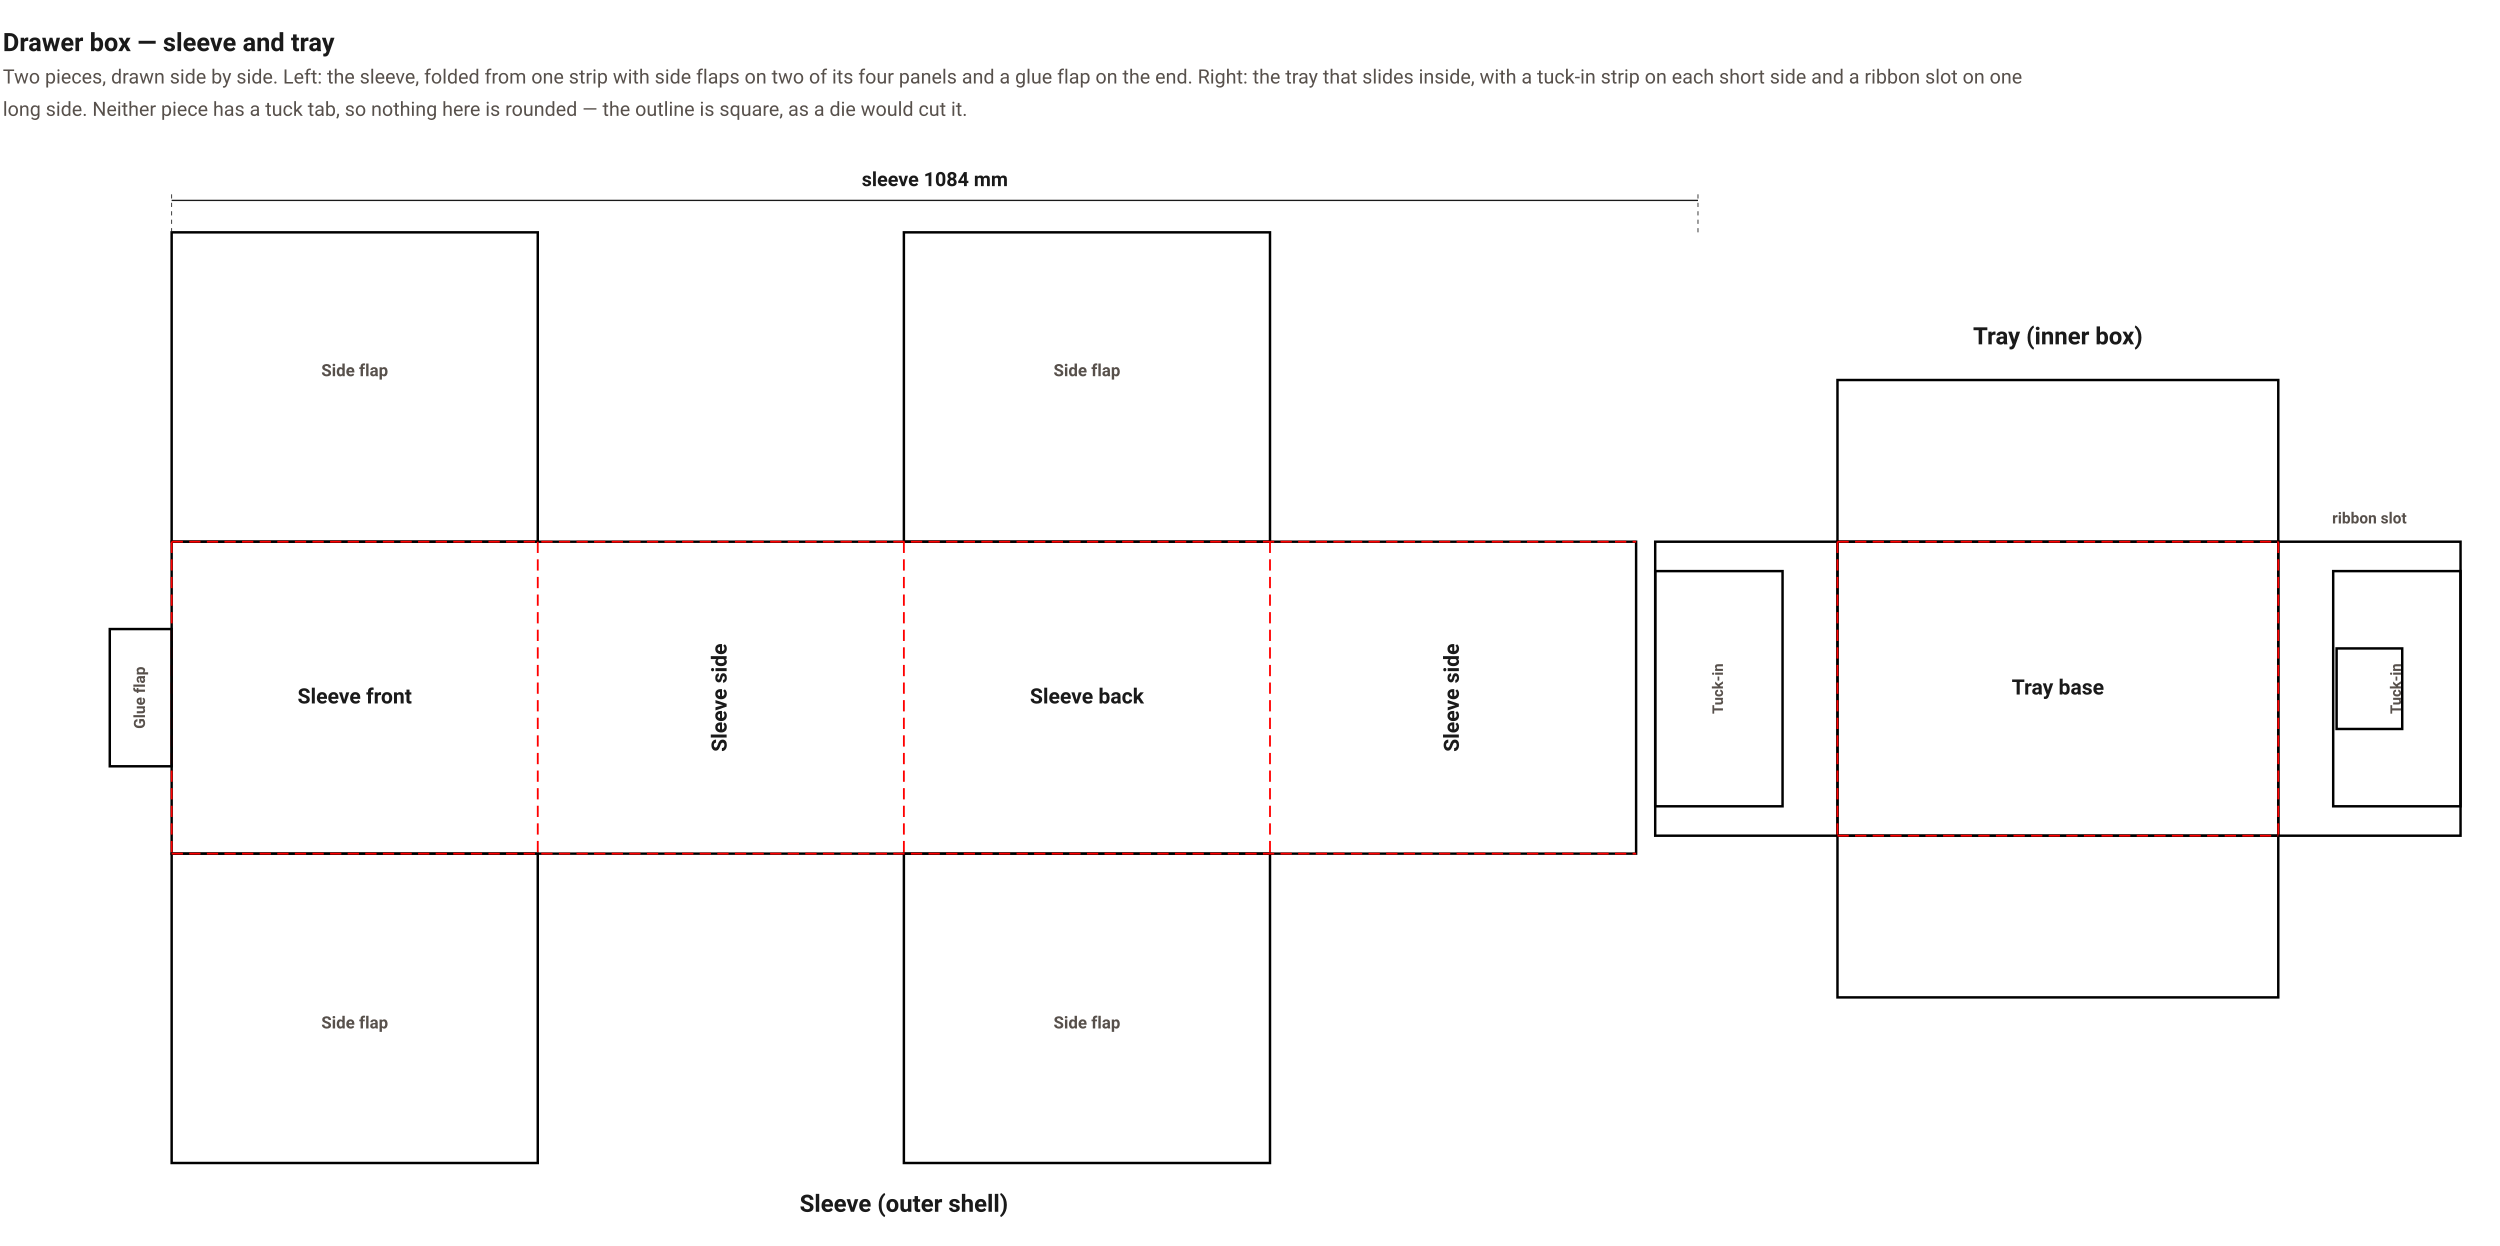
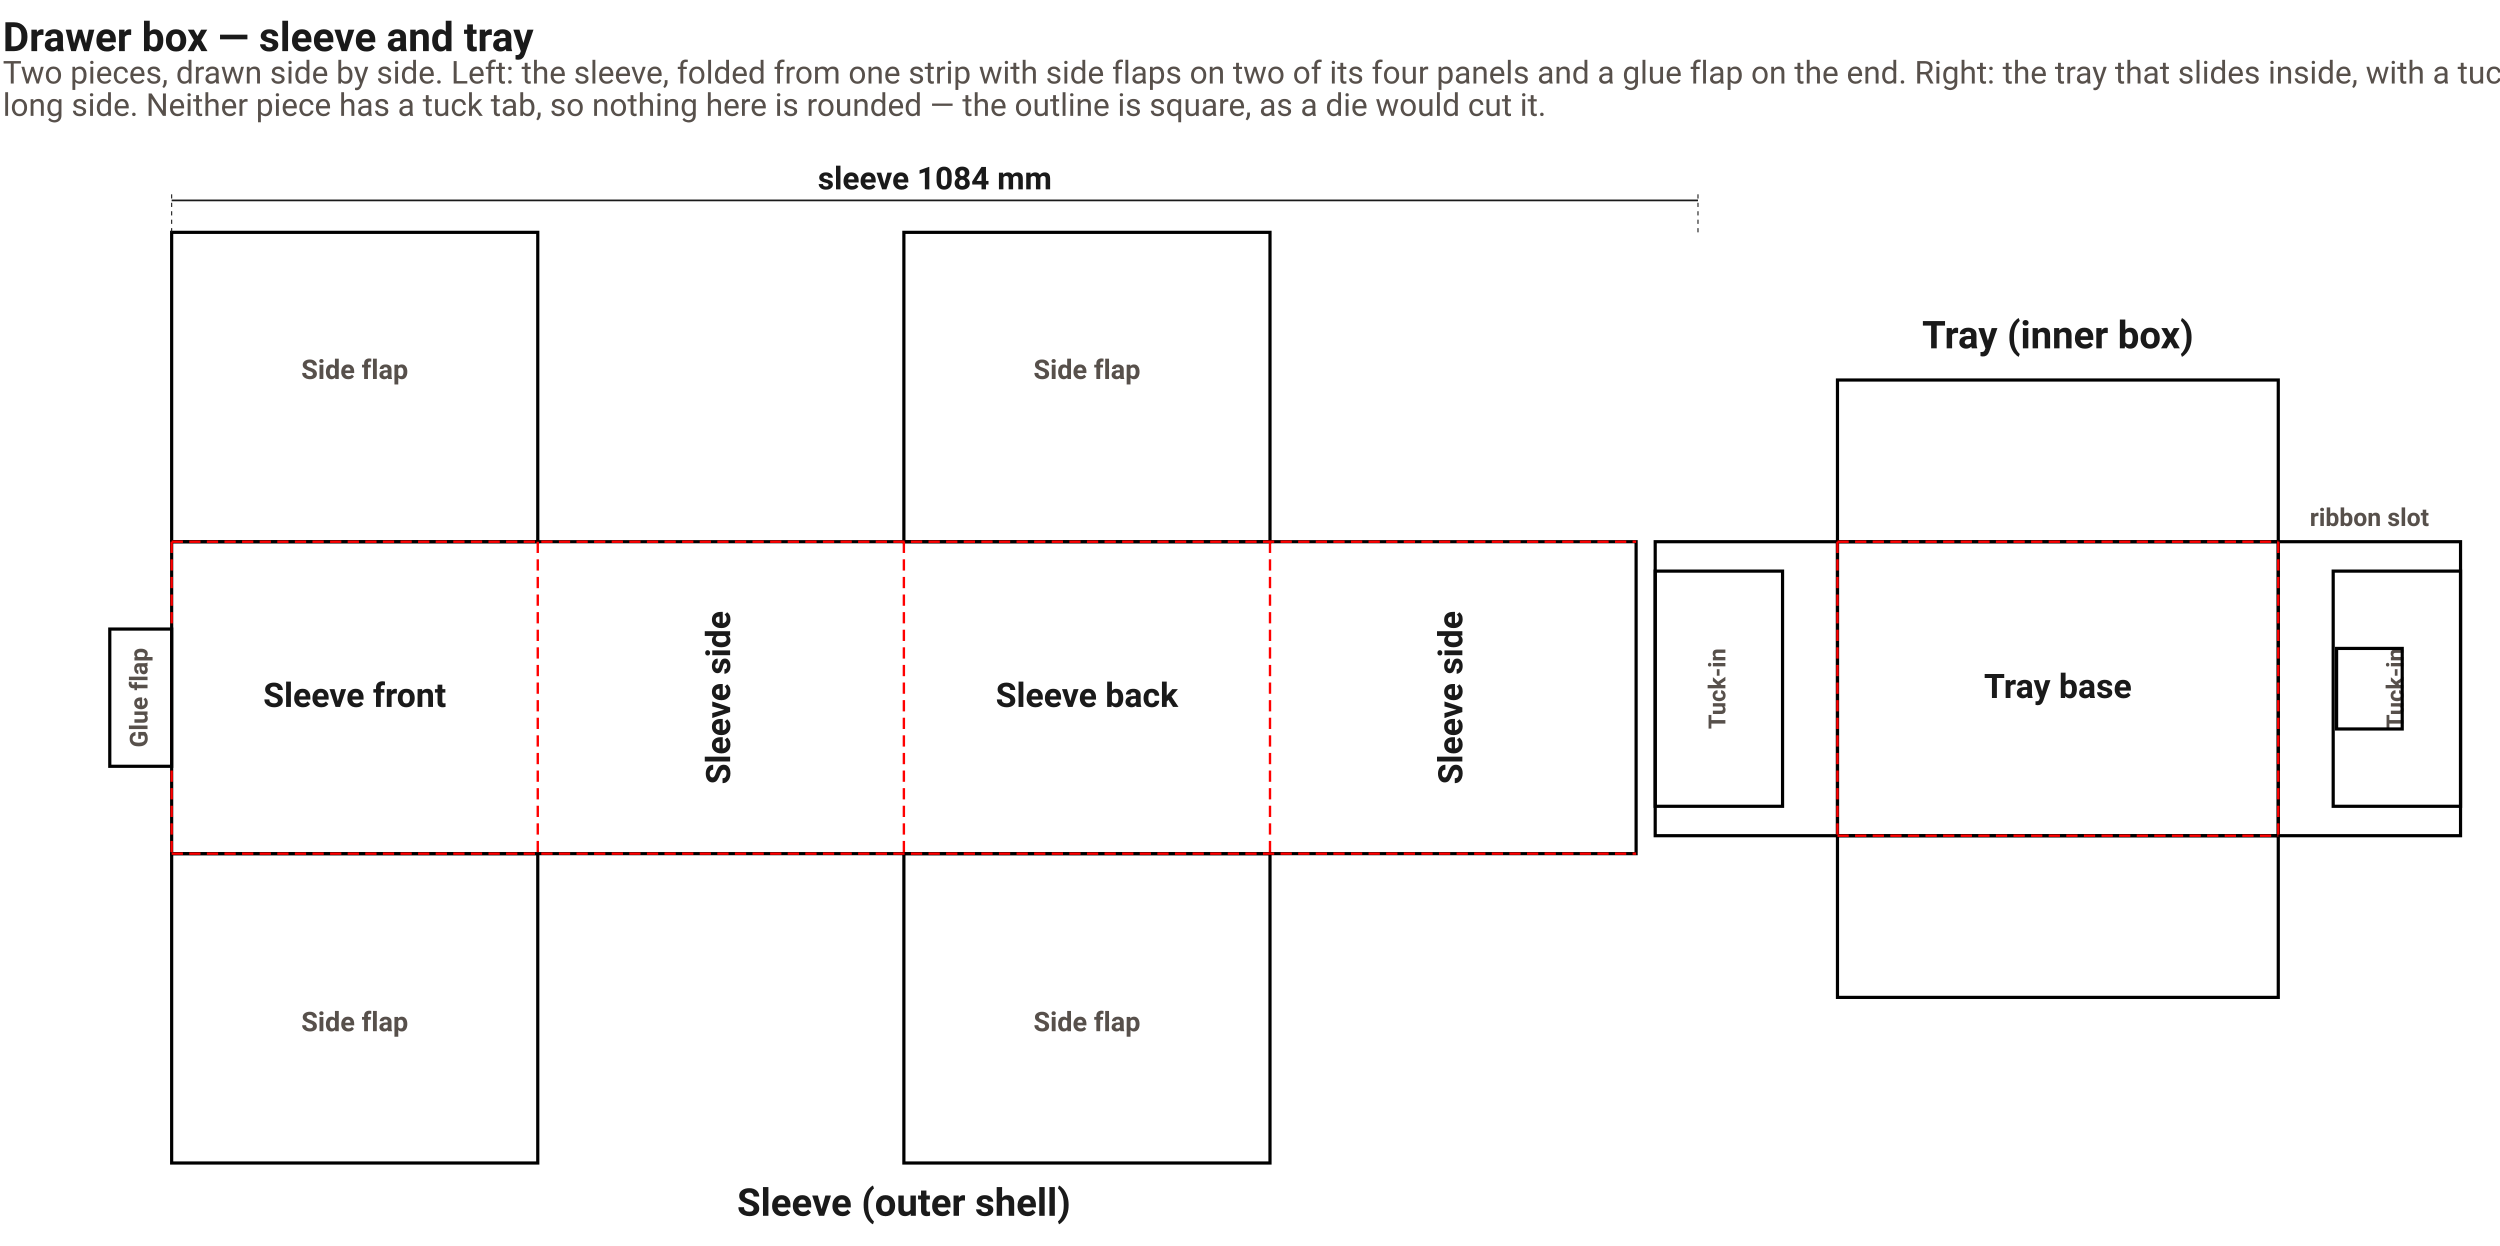
<svg xmlns="http://www.w3.org/2000/svg" viewBox="-121.9 -384.4 1775.4 883.6" width="1775" height="884" role="img" aria-labelledby="tdrawer ddrawer">
  <g>
-     <path d="M0.00,0.00 L1040.00,0.00 L1040.00,221.52 L0.00,221.52 L0.00,0.00 Z" fill="none" stroke="#000000" stroke-width="1.75" stroke-linejoin="miter" />
-     <path d="M0.00,221.52 L260.00,221.52 L260.00,441.22 L0.00,441.22 L0.00,221.52 Z" fill="none" stroke="#000000" stroke-width="1.75" stroke-linejoin="miter" />
-     <path d="M0.00,-219.70 L260.00,-219.70 L260.00,0.00 L0.00,0.00 L0.00,-219.70 Z" fill="none" stroke="#000000" stroke-width="1.75" stroke-linejoin="miter" />
-     <path d="M520.00,221.52 L780.00,221.52 L780.00,441.22 L520.00,441.22 L520.00,221.52 Z" fill="none" stroke="#000000" stroke-width="1.75" stroke-linejoin="miter" />
-     <path d="M520.00,-219.70 L780.00,-219.70 L780.00,0.00 L520.00,0.00 L520.00,-219.70 Z" fill="none" stroke="#000000" stroke-width="1.75" stroke-linejoin="miter" />
-     <line x1="260.00" y1="0.00" x2="260.00" y2="221.52" stroke="#FF0000" stroke-width="1.3" stroke-dasharray="8 4.5" />
-     <line x1="520.00" y1="0.00" x2="520.00" y2="221.52" stroke="#FF0000" stroke-width="1.3" stroke-dasharray="8 4.5" />
-     <line x1="780.00" y1="0.00" x2="780.00" y2="221.52" stroke="#FF0000" stroke-width="1.3" stroke-dasharray="8 4.5" />
-     <line x1="0.00" y1="221.52" x2="1040.00" y2="221.52" stroke="#FF0000" stroke-width="1.3" stroke-dasharray="8 4.5" />
-     <line x1="0.00" y1="0.00" x2="1040.00" y2="0.00" stroke="#FF0000" stroke-width="1.3" stroke-dasharray="8 4.5" />
-     <line x1="0.00" y1="0.00" x2="0.00" y2="221.52" stroke="#FF0000" stroke-width="1.3" stroke-dasharray="8 4.5" />
-     <path d="M-43.94,62.03 L0.00,62.03 L0.00,159.49 L-43.94,159.49 L-43.94,62.03 Z" fill="none" stroke="#000000" stroke-width="1.75" stroke-linejoin="miter" />
-     <text x="130.00" y="110.76" font-family="ui-sans-serif,system-ui,-apple-system,'Segoe UI',Roboto,'Helvetica Neue',Arial,sans-serif" font-size="15" font-weight="600" fill="#1A1A1A" text-anchor="middle" dominant-baseline="middle">Sleeve front</text>
-     <text x="390.00" y="110.76" transform="rotate(-90 390.00 110.76)" font-family="ui-sans-serif,system-ui,-apple-system,'Segoe UI',Roboto,'Helvetica Neue',Arial,sans-serif" font-size="15" font-weight="600" fill="#1A1A1A" text-anchor="middle" dominant-baseline="middle">Sleeve side</text>
-     <text x="650.00" y="110.76" font-family="ui-sans-serif,system-ui,-apple-system,'Segoe UI',Roboto,'Helvetica Neue',Arial,sans-serif" font-size="15" font-weight="600" fill="#1A1A1A" text-anchor="middle" dominant-baseline="middle">Sleeve back</text>
-     <text x="910.00" y="110.76" transform="rotate(-90 910.00 110.76)" font-family="ui-sans-serif,system-ui,-apple-system,'Segoe UI',Roboto,'Helvetica Neue',Arial,sans-serif" font-size="15" font-weight="600" fill="#1A1A1A" text-anchor="middle" dominant-baseline="middle">Sleeve side</text>
-     <text x="130.00" y="342.36" font-family="ui-sans-serif,system-ui,-apple-system,'Segoe UI',Roboto,'Helvetica Neue',Arial,sans-serif" font-size="12" font-weight="600" fill="#57504B" text-anchor="middle" dominant-baseline="middle">Side flap</text>
-     <text x="130.00" y="-120.84" font-family="ui-sans-serif,system-ui,-apple-system,'Segoe UI',Roboto,'Helvetica Neue',Arial,sans-serif" font-size="12" font-weight="600" fill="#57504B" text-anchor="middle" dominant-baseline="middle">Side flap</text>
-     <text x="650.00" y="342.36" font-family="ui-sans-serif,system-ui,-apple-system,'Segoe UI',Roboto,'Helvetica Neue',Arial,sans-serif" font-size="12" font-weight="600" fill="#57504B" text-anchor="middle" dominant-baseline="middle">Side flap</text>
-     <text x="650.00" y="-120.84" font-family="ui-sans-serif,system-ui,-apple-system,'Segoe UI',Roboto,'Helvetica Neue',Arial,sans-serif" font-size="12" font-weight="600" fill="#57504B" text-anchor="middle" dominant-baseline="middle">Side flap</text>
-     <text x="-21.97" y="110.76" transform="rotate(-90 -21.97 110.76)" font-family="ui-sans-serif,system-ui,-apple-system,'Segoe UI',Roboto,'Helvetica Neue',Arial,sans-serif" font-size="11" font-weight="600" fill="#57504B" text-anchor="middle" dominant-baseline="middle">Glue flap</text>
-     <text x="520.00" y="471.22" font-family="ui-sans-serif,system-ui,-apple-system,'Segoe UI',Roboto,'Helvetica Neue',Arial,sans-serif" font-size="17" font-weight="600" fill="#1A1A1A" text-anchor="middle" dominant-baseline="middle">Sleeve (outer shell)</text>
-     <path d="M1183.00,0.00 L1496.04,0.00 L1496.04,208.78 L1183.00,208.78 L1183.00,0.00 Z" fill="none" stroke="#000000" stroke-width="1.75" stroke-linejoin="miter" />
-     <path d="M1183.00,208.78 L1496.04,208.78 L1496.04,323.61 L1183.00,323.61 L1183.00,208.78 Z" fill="none" stroke="#000000" stroke-width="1.75" stroke-linejoin="miter" />
-     <path d="M1183.00,-114.83 L1496.04,-114.83 L1496.04,0.00 L1183.00,0.00 L1183.00,-114.83 Z" fill="none" stroke="#000000" stroke-width="1.75" stroke-linejoin="miter" />
-     <path d="M1053.56,0.00 L1183.00,0.00 L1183.00,208.78 L1053.56,208.78 L1053.56,0.00 Z" fill="none" stroke="#000000" stroke-width="1.75" stroke-linejoin="miter" />
-     <path d="M1053.56,20.88 L1144.00,20.88 L1144.00,187.90 L1053.56,187.90 L1053.56,20.88 Z" fill="none" stroke="#000000" stroke-width="1.75" stroke-linejoin="miter" />
-     <text x="1098.78" y="104.39" transform="rotate(-90 1098.78 104.39)" font-family="ui-sans-serif,system-ui,-apple-system,'Segoe UI',Roboto,'Helvetica Neue',Arial,sans-serif" font-size="10.5" font-weight="600" fill="#57504B" text-anchor="middle" dominant-baseline="middle">Tuck-in</text>
-     <path d="M1496.04,0.00 L1625.48,0.00 L1625.48,208.78 L1496.04,208.78 L1496.04,0.00 Z" fill="none" stroke="#000000" stroke-width="1.75" stroke-linejoin="miter" />
-     <path d="M1535.04,20.88 L1625.48,20.88 L1625.48,187.90 L1535.04,187.90 L1535.04,20.88 Z" fill="none" stroke="#000000" stroke-width="1.75" stroke-linejoin="miter" />
-     <text x="1580.26" y="104.39" transform="rotate(-90 1580.26 104.39)" font-family="ui-sans-serif,system-ui,-apple-system,'Segoe UI',Roboto,'Helvetica Neue',Arial,sans-serif" font-size="10.5" font-weight="600" fill="#57504B" text-anchor="middle" dominant-baseline="middle">Tuck-in</text>
-     <path d="M1537.46,75.79 L1584.06,75.79 L1584.06,132.99 L1537.46,132.99 L1537.46,75.79 Z" fill="none" stroke="#000000" stroke-width="1.75" stroke-linejoin="miter" />
-     <text x="1560.76" y="-16.00" font-family="ui-sans-serif,system-ui,-apple-system,'Segoe UI',Roboto,'Helvetica Neue',Arial,sans-serif" font-size="11" font-weight="600" fill="#57504B" text-anchor="middle" dominant-baseline="middle">ribbon slot</text>
-     <line x1="1183.00" y1="0.00" x2="1183.00" y2="208.78" stroke="#FF0000" stroke-width="1.3" stroke-dasharray="8 4.5" />
-     <line x1="1496.04" y1="0.00" x2="1496.04" y2="208.78" stroke="#FF0000" stroke-width="1.3" stroke-dasharray="8 4.5" />
-     <line x1="1183.00" y1="0.00" x2="1496.04" y2="0.00" stroke="#FF0000" stroke-width="1.3" stroke-dasharray="8 4.5" />
-     <line x1="1183.00" y1="208.78" x2="1496.04" y2="208.78" stroke="#FF0000" stroke-width="1.3" stroke-dasharray="8 4.5" />
-     <text x="1339.52" y="104.39" font-family="ui-sans-serif,system-ui,-apple-system,'Segoe UI',Roboto,'Helvetica Neue',Arial,sans-serif" font-size="15" font-weight="600" fill="#1A1A1A" text-anchor="middle" dominant-baseline="middle">Tray base</text>
-     <text x="1339.52" y="-144.83" font-family="ui-sans-serif,system-ui,-apple-system,'Segoe UI',Roboto,'Helvetica Neue',Arial,sans-serif" font-size="17" font-weight="600" fill="#1A1A1A" text-anchor="middle" dominant-baseline="middle">Tray (inner box)</text>
-     <line x1="0.00" y1="-242.38" x2="1083.94" y2="-242.38" stroke="#1A1A1A" stroke-width="0.95" />
-     <line x1="0.00" y1="-219.70" x2="0.00" y2="-247.38" stroke="#1A1A1A" stroke-width="0.6" stroke-dasharray="3 3" />
-     <line x1="1083.94" y1="-219.70" x2="1083.94" y2="-247.38" stroke="#1A1A1A" stroke-width="0.6" stroke-dasharray="3 3" />
-     <text x="541.97" y="-256.38" font-family="ui-sans-serif,system-ui,-apple-system,'Segoe UI',Roboto,'Helvetica Neue',Arial,sans-serif" font-size="14" font-weight="600" fill="#1A1A1A" text-anchor="middle" dominant-baseline="middle">sleeve 1084 mm</text>
-     <text x="-119.9" y="-348.4" font-family="ui-sans-serif,system-ui,-apple-system,'Segoe UI',Roboto,'Helvetica Neue',Arial,sans-serif" font-size="18" font-weight="700" fill="#1A1A1A">Drawer box — sleeve and tray</text>
-     <text x="-119.9" y="-325.4" font-family="ui-sans-serif,system-ui,-apple-system,'Segoe UI',Roboto,'Helvetica Neue',Arial,sans-serif" font-size="14" fill="#57504B">Two pieces, drawn side by side. Left: the sleeve, folded from one strip with side flaps on two of its four panels and a glue flap on the end. Right: the tray that slides inside, with a tuck-in strip on each short side and a ribbon slot on one</text>
-     <text x="-119.9" y="-302.4" font-family="ui-sans-serif,system-ui,-apple-system,'Segoe UI',Roboto,'Helvetica Neue',Arial,sans-serif" font-size="14" fill="#57504B">long side. Neither piece has a tuck tab, so nothing here is rounded — the outline is square, as a die would cut it.</text>
+     <path d="M0.00,0.00 L1040.00,0.00 L1040.00,221.52 L0.00,221.52 L0.00,0.00 Z" fill="none" stroke="#000000" stroke-width="2.27" stroke-linejoin="miter" />
+     <path d="M0.00,221.52 L260.00,221.52 L260.00,441.22 L0.00,441.22 L0.00,221.52 Z" fill="none" stroke="#000000" stroke-width="2.27" stroke-linejoin="miter" />
+     <path d="M0.00,-219.70 L260.00,-219.70 L260.00,0.00 L0.00,0.00 L0.00,-219.70 Z" fill="none" stroke="#000000" stroke-width="2.27" stroke-linejoin="miter" />
+     <path d="M520.00,221.52 L780.00,221.52 L780.00,441.22 L520.00,441.22 L520.00,221.52 Z" fill="none" stroke="#000000" stroke-width="2.27" stroke-linejoin="miter" />
+     <path d="M520.00,-219.70 L780.00,-219.70 L780.00,0.00 L520.00,0.00 L520.00,-219.70 Z" fill="none" stroke="#000000" stroke-width="2.27" stroke-linejoin="miter" />
+     <line x1="260.00" y1="0.00" x2="260.00" y2="221.52" stroke="#FF0000" stroke-width="1.69" stroke-dasharray="8 4.5" />
+     <line x1="520.00" y1="0.00" x2="520.00" y2="221.52" stroke="#FF0000" stroke-width="1.69" stroke-dasharray="8 4.5" />
+     <line x1="780.00" y1="0.00" x2="780.00" y2="221.52" stroke="#FF0000" stroke-width="1.69" stroke-dasharray="8 4.5" />
+     <line x1="0.00" y1="221.52" x2="1040.00" y2="221.52" stroke="#FF0000" stroke-width="1.69" stroke-dasharray="8 4.5" />
+     <line x1="0.00" y1="0.00" x2="1040.00" y2="0.00" stroke="#FF0000" stroke-width="1.69" stroke-dasharray="8 4.5" />
+     <line x1="0.00" y1="0.00" x2="0.00" y2="221.52" stroke="#FF0000" stroke-width="1.69" stroke-dasharray="8 4.5" />
+     <path d="M-43.94,62.03 L0.00,62.03 L0.00,159.49 L-43.94,159.49 L-43.94,62.03 Z" fill="none" stroke="#000000" stroke-width="2.27" stroke-linejoin="miter" />
+     <text x="130.00" y="110.76" font-family="ui-sans-serif,system-ui,-apple-system,'Segoe UI',Roboto,'Helvetica Neue',Arial,sans-serif" font-size="24.0" font-weight="600" fill="#1A1A1A" text-anchor="middle" dominant-baseline="middle">Sleeve front</text>
+     <text x="390.00" y="110.76" transform="rotate(-90 390.00 110.76)" font-family="ui-sans-serif,system-ui,-apple-system,'Segoe UI',Roboto,'Helvetica Neue',Arial,sans-serif" font-size="24.0" font-weight="600" fill="#1A1A1A" text-anchor="middle" dominant-baseline="middle">Sleeve side</text>
+     <text x="650.00" y="110.76" font-family="ui-sans-serif,system-ui,-apple-system,'Segoe UI',Roboto,'Helvetica Neue',Arial,sans-serif" font-size="24.0" font-weight="600" fill="#1A1A1A" text-anchor="middle" dominant-baseline="middle">Sleeve back</text>
+     <text x="910.00" y="110.76" transform="rotate(-90 910.00 110.76)" font-family="ui-sans-serif,system-ui,-apple-system,'Segoe UI',Roboto,'Helvetica Neue',Arial,sans-serif" font-size="24.0" font-weight="600" fill="#1A1A1A" text-anchor="middle" dominant-baseline="middle">Sleeve side</text>
+     <text x="130.00" y="342.36" font-family="ui-sans-serif,system-ui,-apple-system,'Segoe UI',Roboto,'Helvetica Neue',Arial,sans-serif" font-size="19.2" font-weight="600" fill="#57504B" text-anchor="middle" dominant-baseline="middle">Side flap</text>
+     <text x="130.00" y="-120.84" font-family="ui-sans-serif,system-ui,-apple-system,'Segoe UI',Roboto,'Helvetica Neue',Arial,sans-serif" font-size="19.2" font-weight="600" fill="#57504B" text-anchor="middle" dominant-baseline="middle">Side flap</text>
+     <text x="650.00" y="342.36" font-family="ui-sans-serif,system-ui,-apple-system,'Segoe UI',Roboto,'Helvetica Neue',Arial,sans-serif" font-size="19.2" font-weight="600" fill="#57504B" text-anchor="middle" dominant-baseline="middle">Side flap</text>
+     <text x="650.00" y="-120.84" font-family="ui-sans-serif,system-ui,-apple-system,'Segoe UI',Roboto,'Helvetica Neue',Arial,sans-serif" font-size="19.2" font-weight="600" fill="#57504B" text-anchor="middle" dominant-baseline="middle">Side flap</text>
+     <text x="-21.97" y="110.76" transform="rotate(-90 -21.97 110.76)" font-family="ui-sans-serif,system-ui,-apple-system,'Segoe UI',Roboto,'Helvetica Neue',Arial,sans-serif" font-size="17.6" font-weight="600" fill="#57504B" text-anchor="middle" dominant-baseline="middle">Glue flap</text>
+     <text x="520.00" y="471.22" font-family="ui-sans-serif,system-ui,-apple-system,'Segoe UI',Roboto,'Helvetica Neue',Arial,sans-serif" font-size="27.2" font-weight="600" fill="#1A1A1A" text-anchor="middle" dominant-baseline="middle">Sleeve (outer shell)</text>
+     <path d="M1183.00,0.00 L1496.04,0.00 L1496.04,208.78 L1183.00,208.78 L1183.00,0.00 Z" fill="none" stroke="#000000" stroke-width="2.27" stroke-linejoin="miter" />
+     <path d="M1183.00,208.78 L1496.04,208.78 L1496.04,323.61 L1183.00,323.61 L1183.00,208.78 Z" fill="none" stroke="#000000" stroke-width="2.27" stroke-linejoin="miter" />
+     <path d="M1183.00,-114.83 L1496.04,-114.83 L1496.04,0.00 L1183.00,0.00 L1183.00,-114.83 Z" fill="none" stroke="#000000" stroke-width="2.27" stroke-linejoin="miter" />
+     <path d="M1053.56,0.00 L1183.00,0.00 L1183.00,208.78 L1053.56,208.78 L1053.56,0.00 Z" fill="none" stroke="#000000" stroke-width="2.27" stroke-linejoin="miter" />
+     <path d="M1053.56,20.88 L1144.00,20.88 L1144.00,187.90 L1053.56,187.90 L1053.56,20.88 Z" fill="none" stroke="#000000" stroke-width="2.27" stroke-linejoin="miter" />
+     <text x="1098.78" y="104.39" transform="rotate(-90 1098.78 104.39)" font-family="ui-sans-serif,system-ui,-apple-system,'Segoe UI',Roboto,'Helvetica Neue',Arial,sans-serif" font-size="16.8" font-weight="600" fill="#57504B" text-anchor="middle" dominant-baseline="middle">Tuck-in</text>
+     <path d="M1496.04,0.00 L1625.48,0.00 L1625.48,208.78 L1496.04,208.78 L1496.04,0.00 Z" fill="none" stroke="#000000" stroke-width="2.27" stroke-linejoin="miter" />
+     <path d="M1535.04,20.88 L1625.48,20.88 L1625.48,187.90 L1535.04,187.90 L1535.04,20.88 Z" fill="none" stroke="#000000" stroke-width="2.27" stroke-linejoin="miter" />
+     <text x="1580.26" y="104.39" transform="rotate(-90 1580.26 104.39)" font-family="ui-sans-serif,system-ui,-apple-system,'Segoe UI',Roboto,'Helvetica Neue',Arial,sans-serif" font-size="16.8" font-weight="600" fill="#57504B" text-anchor="middle" dominant-baseline="middle">Tuck-in</text>
+     <path d="M1537.46,75.79 L1584.06,75.79 L1584.06,132.99 L1537.46,132.99 L1537.46,75.79 Z" fill="none" stroke="#000000" stroke-width="2.27" stroke-linejoin="miter" />
+     <text x="1560.76" y="-16.00" font-family="ui-sans-serif,system-ui,-apple-system,'Segoe UI',Roboto,'Helvetica Neue',Arial,sans-serif" font-size="17.6" font-weight="600" fill="#57504B" text-anchor="middle" dominant-baseline="middle">ribbon slot</text>
+     <line x1="1183.00" y1="0.00" x2="1183.00" y2="208.78" stroke="#FF0000" stroke-width="1.69" stroke-dasharray="8 4.5" />
+     <line x1="1496.04" y1="0.00" x2="1496.04" y2="208.78" stroke="#FF0000" stroke-width="1.69" stroke-dasharray="8 4.5" />
+     <line x1="1183.00" y1="0.00" x2="1496.04" y2="0.00" stroke="#FF0000" stroke-width="1.69" stroke-dasharray="8 4.5" />
+     <line x1="1183.00" y1="208.78" x2="1496.04" y2="208.78" stroke="#FF0000" stroke-width="1.69" stroke-dasharray="8 4.5" />
+     <text x="1339.52" y="104.39" font-family="ui-sans-serif,system-ui,-apple-system,'Segoe UI',Roboto,'Helvetica Neue',Arial,sans-serif" font-size="24.0" font-weight="600" fill="#1A1A1A" text-anchor="middle" dominant-baseline="middle">Tray base</text>
+     <text x="1339.52" y="-144.83" font-family="ui-sans-serif,system-ui,-apple-system,'Segoe UI',Roboto,'Helvetica Neue',Arial,sans-serif" font-size="27.2" font-weight="600" fill="#1A1A1A" text-anchor="middle" dominant-baseline="middle">Tray (inner box)</text>
+     <line x1="0.00" y1="-242.38" x2="1083.94" y2="-242.38" stroke="#1A1A1A" stroke-width="1.23" />
+     <line x1="0.00" y1="-219.70" x2="0.00" y2="-247.38" stroke="#1A1A1A" stroke-width="0.78" stroke-dasharray="3 3" />
+     <line x1="1083.94" y1="-219.70" x2="1083.94" y2="-247.38" stroke="#1A1A1A" stroke-width="0.78" stroke-dasharray="3 3" />
+     <text x="541.97" y="-256.38" font-family="ui-sans-serif,system-ui,-apple-system,'Segoe UI',Roboto,'Helvetica Neue',Arial,sans-serif" font-size="22.4" font-weight="600" fill="#1A1A1A" text-anchor="middle" dominant-baseline="middle">sleeve 1084 mm</text>
+     <text x="-119.9" y="-348.4" font-family="ui-sans-serif,system-ui,-apple-system,'Segoe UI',Roboto,'Helvetica Neue',Arial,sans-serif" font-size="28.8" font-weight="700" fill="#1A1A1A">Drawer box — sleeve and tray</text>
+     <text x="-119.9" y="-325.4" font-family="ui-sans-serif,system-ui,-apple-system,'Segoe UI',Roboto,'Helvetica Neue',Arial,sans-serif" font-size="22.4" fill="#57504B">Two pieces, drawn side by side. Left: the sleeve, folded from one strip with side flaps on two of its four panels and a glue flap on the end. Right: the tray that slides inside, with a tuck-in strip on each short side and a ribbon slot on one</text>
+     <text x="-119.9" y="-302.4" font-family="ui-sans-serif,system-ui,-apple-system,'Segoe UI',Roboto,'Helvetica Neue',Arial,sans-serif" font-size="22.4" fill="#57504B">long side. Neither piece has a tuck tab, so nothing here is rounded — the outline is square, as a die would cut it.</text>
  </g>
</svg>
